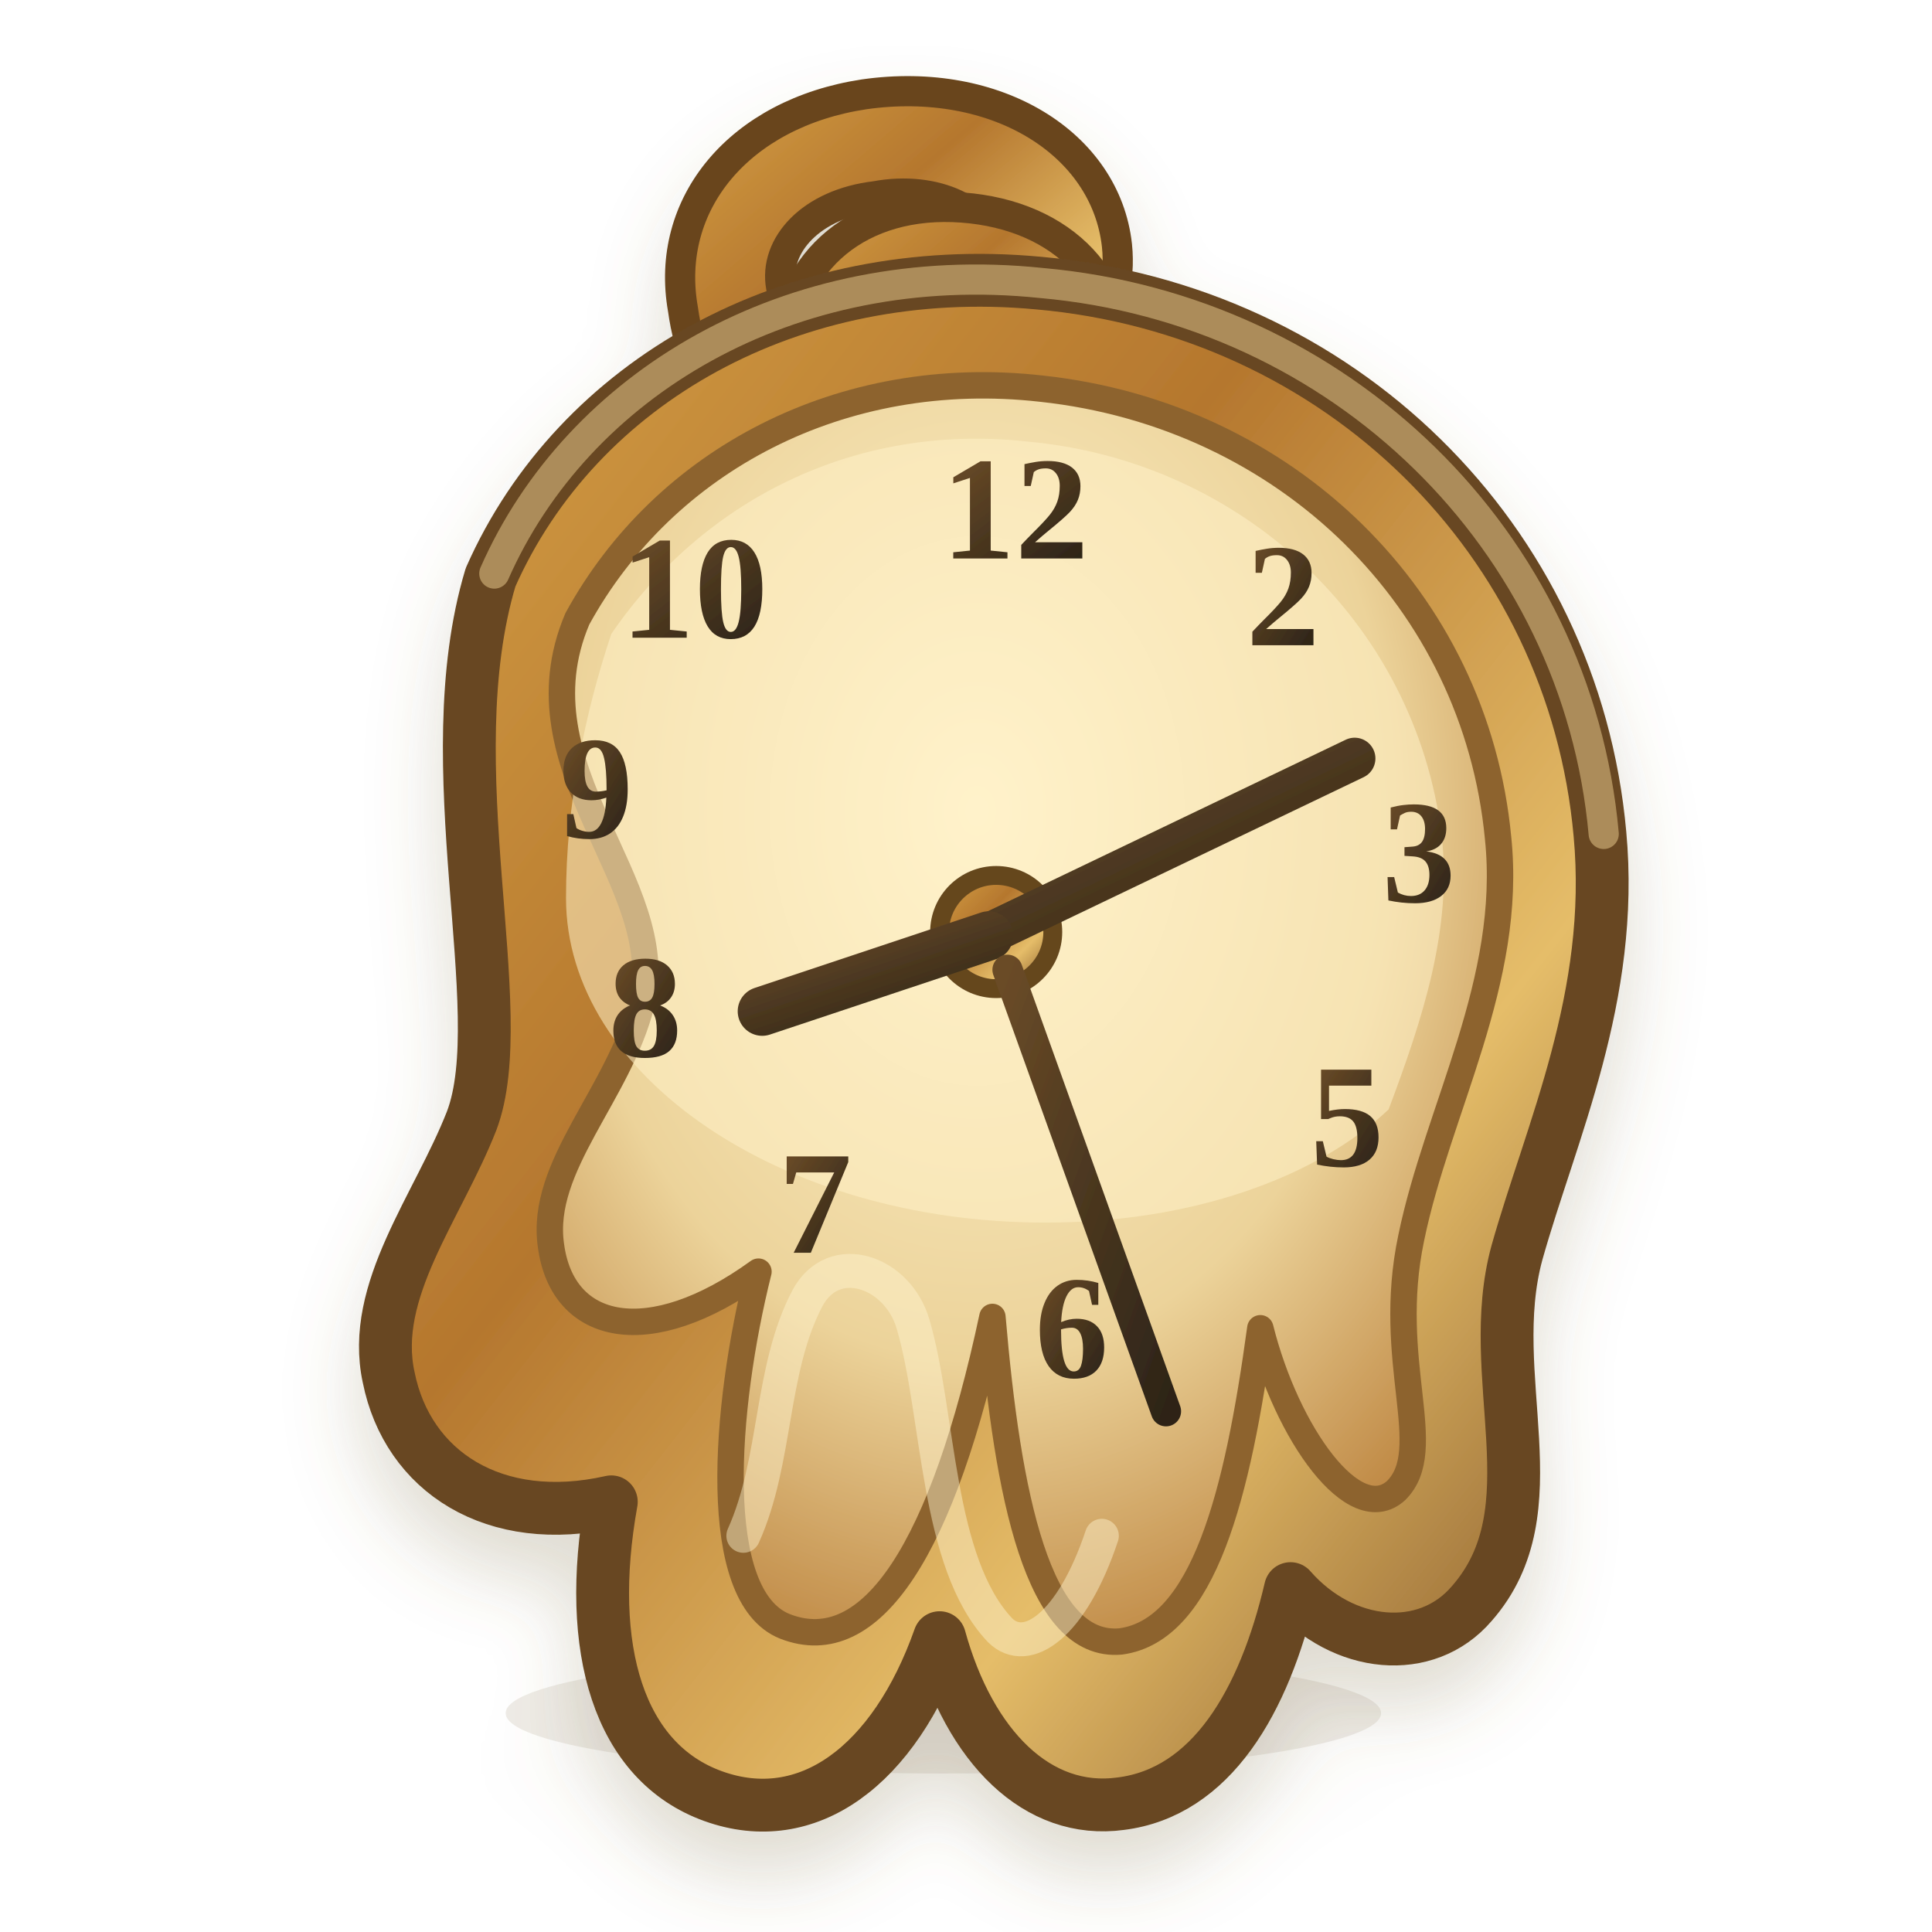
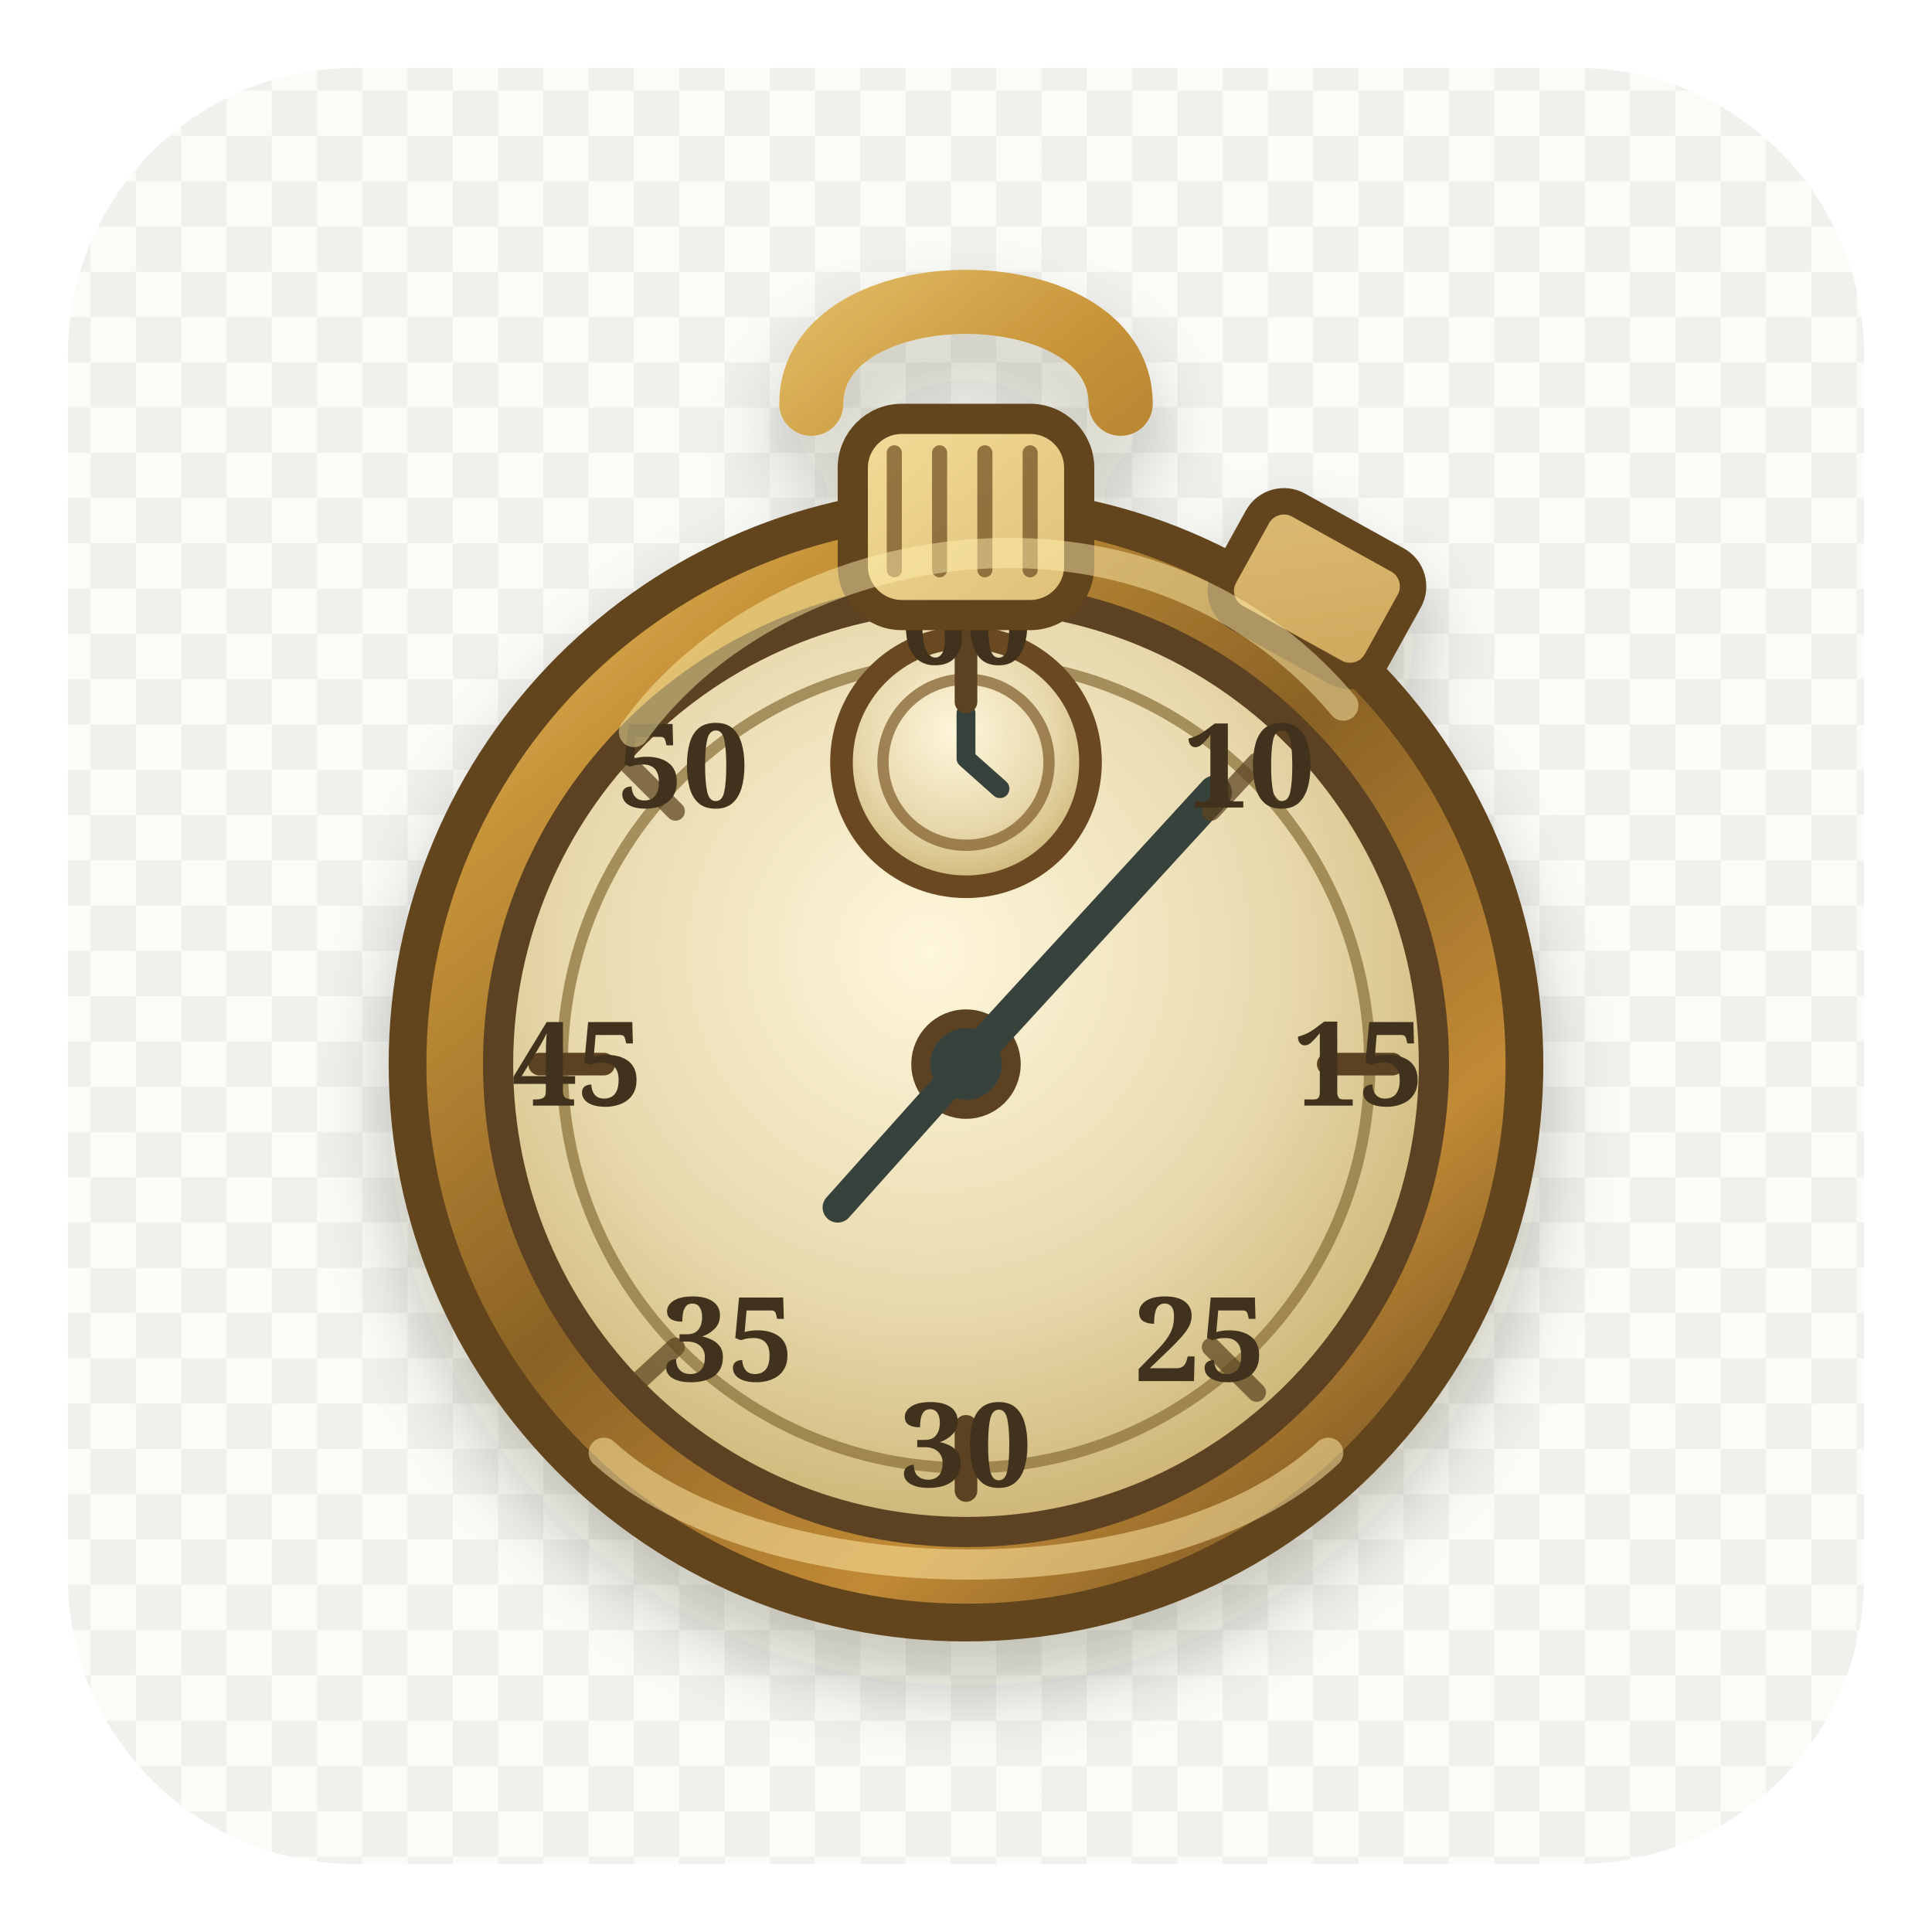
<svg xmlns="http://www.w3.org/2000/svg" viewBox="0 0 512 512" role="img" aria-labelledby="title desc">
  <defs>
-     <radialGradient id="face" cx="45%" cy="34%" r="70%">
-       <stop offset="0" stop-color="#fff4cf" />
-       <stop offset="0.62" stop-color="#ecd39a" />
-       <stop offset="1" stop-color="#bd8540" />
+     <pattern id="checker" width="24" height="24" patternUnits="userSpaceOnUse">
+       <rect width="24" height="24" fill="#fbfbf7" />
+       <rect width="12" height="12" fill="#ecece8" opacity="0.72" />
+       <rect x="12" y="12" width="12" height="12" fill="#ecece8" opacity="0.72" />
+     </pattern>
+     <radialGradient id="face" cx="46%" cy="38%" r="66%">
+       <stop offset="0" stop-color="#fff7dc" />
+       <stop offset="0.58" stop-color="#e8d9ad" />
+       <stop offset="1" stop-color="#c9b06d" />
    </radialGradient>
-     <linearGradient id="gold" x1="0" y1="0" x2="1" y2="1">
-       <stop offset="0" stop-color="#d6a146" />
-       <stop offset="0.38" stop-color="#b5772e" />
-       <stop offset="0.7" stop-color="#e5bd69" />
-       <stop offset="1" stop-color="#7c4e22" />
+     <linearGradient id="brass" x1="114" y1="92" x2="388" y2="424" gradientUnits="userSpaceOnUse">
+       <stop offset="0" stop-color="#f8df8c" />
+       <stop offset="0.25" stop-color="#c89439" />
+       <stop offset="0.52" stop-color="#8b6226" />
+       <stop offset="0.76" stop-color="#c18a35" />
+       <stop offset="1" stop-color="#62441e" />
    </linearGradient>
-     <linearGradient id="ink" x1="0" y1="0" x2="1" y2="1">
-       <stop offset="0" stop-color="#6a4b27" />
-       <stop offset="1" stop-color="#2d2418" />
+     <linearGradient id="brassLight" x1="150" y1="112" x2="330" y2="338" gradientUnits="userSpaceOnUse">
+       <stop offset="0" stop-color="#fff0ae" />
+       <stop offset="1" stop-color="#b47c2d" />
    </linearGradient>
-     <filter id="softShadow" x="-30%" y="-30%" width="160%" height="170%">
-       <feDropShadow dx="0" dy="12" stdDeviation="10" flood-color="#7b6a43" flood-opacity="0.24" />
+     <filter id="shadow" x="-20%" y="-20%" width="140%" height="140%">
+       <feDropShadow dx="0" dy="12" stdDeviation="10" flood-color="#2c2111" flood-opacity="0.24" />
    </filter>
  </defs>
-   <g filter="url(#softShadow)">
-     <ellipse cx="250" cy="454" rx="116" ry="16" fill="#6d5a34" opacity="0.12" />
-     <path d="M181 82c-5-28 15-52 48-57 35-5 64 13 67 40 2 19-10 37-31 46l-13-29c8-4 12-10 11-16-1-10-15-17-31-14-17 2-27 13-25 24 1 7 8 13 18 16l-10 31c-18-5-31-19-34-41z" fill="url(#gold)" stroke="#69451f" stroke-width="8" stroke-linejoin="round" />
-     <path d="M208 93c1-24 20-40 47-38 27 2 44 20 41 44-1 13-9 25-22 32l-37-3c-18-6-30-19-29-35z" fill="url(#gold)" stroke="#69451f" stroke-width="8" stroke-linejoin="round" />
-     <path d="M244 99c14-1 27 1 39 6 2 10 2 20-2 30-9 18-29 24-45 15-15-9-21-28-12-43 5-5 12-8 20-8z" fill="#d19b45" opacity="0.75" />
-     <path d="M130 153c23-52 80-84 145-78 80 7 142 68 149 146 4 43-13 79-22 111-9 33 10 68-12 93-12 14-34 12-48-4-7 30-21 54-45 57-22 3-40-15-48-44-12 34-35 51-60 42-25-9-34-39-27-78-31 7-54-8-59-33-5-23 13-45 22-68 11-29-10-94 5-144z" fill="url(#gold)" stroke="#684620" stroke-width="14" stroke-linejoin="round" />
-     <path d="M153 164c23-42 70-67 123-61 65 7 115 56 121 119 4 38-16 72-23 106-7 33 7 56-4 67-11 10-29-15-36-43-6 44-15 80-37 83-22 2-30-39-34-86-13 61-32 91-55 82-20-8-16-58-7-94-29 21-52 16-55-7-3-21 18-40 24-64 8-32-34-62-17-102z" fill="url(#face)" stroke="#8d642f" stroke-width="7" stroke-linejoin="round" />
-     <path d="M162 168c24-35 64-56 110-51 57 5 103 48 110 104 3 25-5 49-14 73-19 18-52 30-91 30-70 0-127-39-127-86 0-25 5-49 12-70z" fill="#fff1c7" opacity="0.55" />
-     <g fill="url(#ink)" font-family="Georgia, 'Times New Roman', serif" font-weight="700" font-size="39" text-anchor="middle">
-       <text x="269" y="148">12</text>
-       <text x="340" y="171">2</text>
-       <text x="376" y="239">3</text>
-       <text x="357" y="309">5</text>
-       <text x="284" y="365">6</text>
-       <text x="216" y="332">7</text>
-       <text x="171" y="280">8</text>
-       <text x="158" y="222">9</text>
-       <text x="184" y="169">10</text>
+   <rect x="18" y="18" width="476" height="476" rx="76" fill="url(#checker)" />
+   <g filter="url(#shadow)">
+     <circle cx="256" cy="282" r="148" fill="url(#brass)" stroke="#62441e" stroke-width="10" />
+     <circle cx="256" cy="282" r="124" fill="url(#face)" stroke="#5b4320" stroke-width="8" />
+     <circle cx="256" cy="282" r="107" fill="none" stroke="#8d743d" stroke-width="3" opacity="0.75" />
+     <circle cx="256" cy="282" r="12" fill="#39433e" stroke="#5b4320" stroke-width="5" />
+     <path d="M256 282l66-72" stroke="#39433e" stroke-width="9" stroke-linecap="round" />
+     <path d="M256 282l-34 38" stroke="#39433e" stroke-width="8" stroke-linecap="round" />
+     <circle cx="256" cy="202" r="33" fill="url(#face)" stroke="#6b4a21" stroke-width="6" />
+     <circle cx="256" cy="202" r="22" fill="none" stroke="#856332" stroke-width="3" opacity="0.75" />
+     <path d="M256 189v12m0 0l9 8" stroke="#39433e" stroke-width="5" stroke-linecap="round" />
+     <path d="M160 282h-17m226 0h-17m-96-96v-17m0 226v-17" stroke="#5b4320" stroke-width="6" stroke-linecap="round" />
+     <path d="M179 215l-13-13m167 167l-12-12m0-142l12-13m-167 167l13-12" stroke="#5b4320" stroke-width="5" stroke-linecap="round" opacity="0.72" />
+     <g font-family="Georgia,serif" font-size="31" fill="#3f321a" text-anchor="middle" font-weight="700">
+       <text x="256" y="176">60</text>
+       <text x="331" y="214">10</text>
+       <text x="360" y="293">15</text>
+       <text x="318" y="366">25</text>
+       <text x="256" y="394">30</text>
+       <text x="193" y="366">35</text>
+       <text x="153" y="293">45</text>
+       <text x="181" y="214">50</text>
    </g>
-     <circle cx="264" cy="247" r="15" fill="url(#gold)" stroke="#65471f" stroke-width="5" />
-     <path d="M263 247l96-46" stroke="url(#ink)" stroke-width="11" stroke-linecap="round" />
-     <path d="M262 248l-60 20" stroke="url(#ink)" stroke-width="13" stroke-linecap="round" />
-     <path d="M267 257l42 117" stroke="url(#ink)" stroke-width="8" stroke-linecap="round" />
-     <path d="M197 407c9-20 7-44 17-63 7-13 24-7 28 7 7 24 6 63 23 81 7 7 19-1 27-25" fill="none" stroke="#fff4cf" stroke-width="9" stroke-linecap="round" opacity="0.46" />
-     <path d="M131 152c22-50 78-84 145-77 79 7 142 68 149 146" fill="none" stroke="#ffe3a0" stroke-width="8" stroke-linecap="round" opacity="0.45" />
+     <path d="M215 107c0-36 82-36 82 0" fill="none" stroke="url(#brass)" stroke-width="17" stroke-linecap="round" />
+     <rect x="226" y="111" width="60" height="52" rx="13" fill="url(#brassLight)" stroke="#62441e" stroke-width="8" />
+     <path d="M237 120v31m12-31v31m12-31v31m12-31v31" stroke="#6d4a1f" stroke-width="4" stroke-linecap="round" opacity="0.7" />
+     <rect x="326" y="139" width="46" height="34" rx="8" transform="rotate(29 349 156)" fill="url(#brassLight)" stroke="#62441e" stroke-width="7" />
+     <path d="M160 385c43 39 149 40 192 0" fill="none" stroke="#ffe9a6" stroke-width="8" stroke-linecap="round" opacity="0.52" />
+     <path d="M168 194c38-53 135-70 188-7" fill="none" stroke="#fff0ad" stroke-width="8" stroke-linecap="round" opacity="0.48" />
  </g>
</svg>
